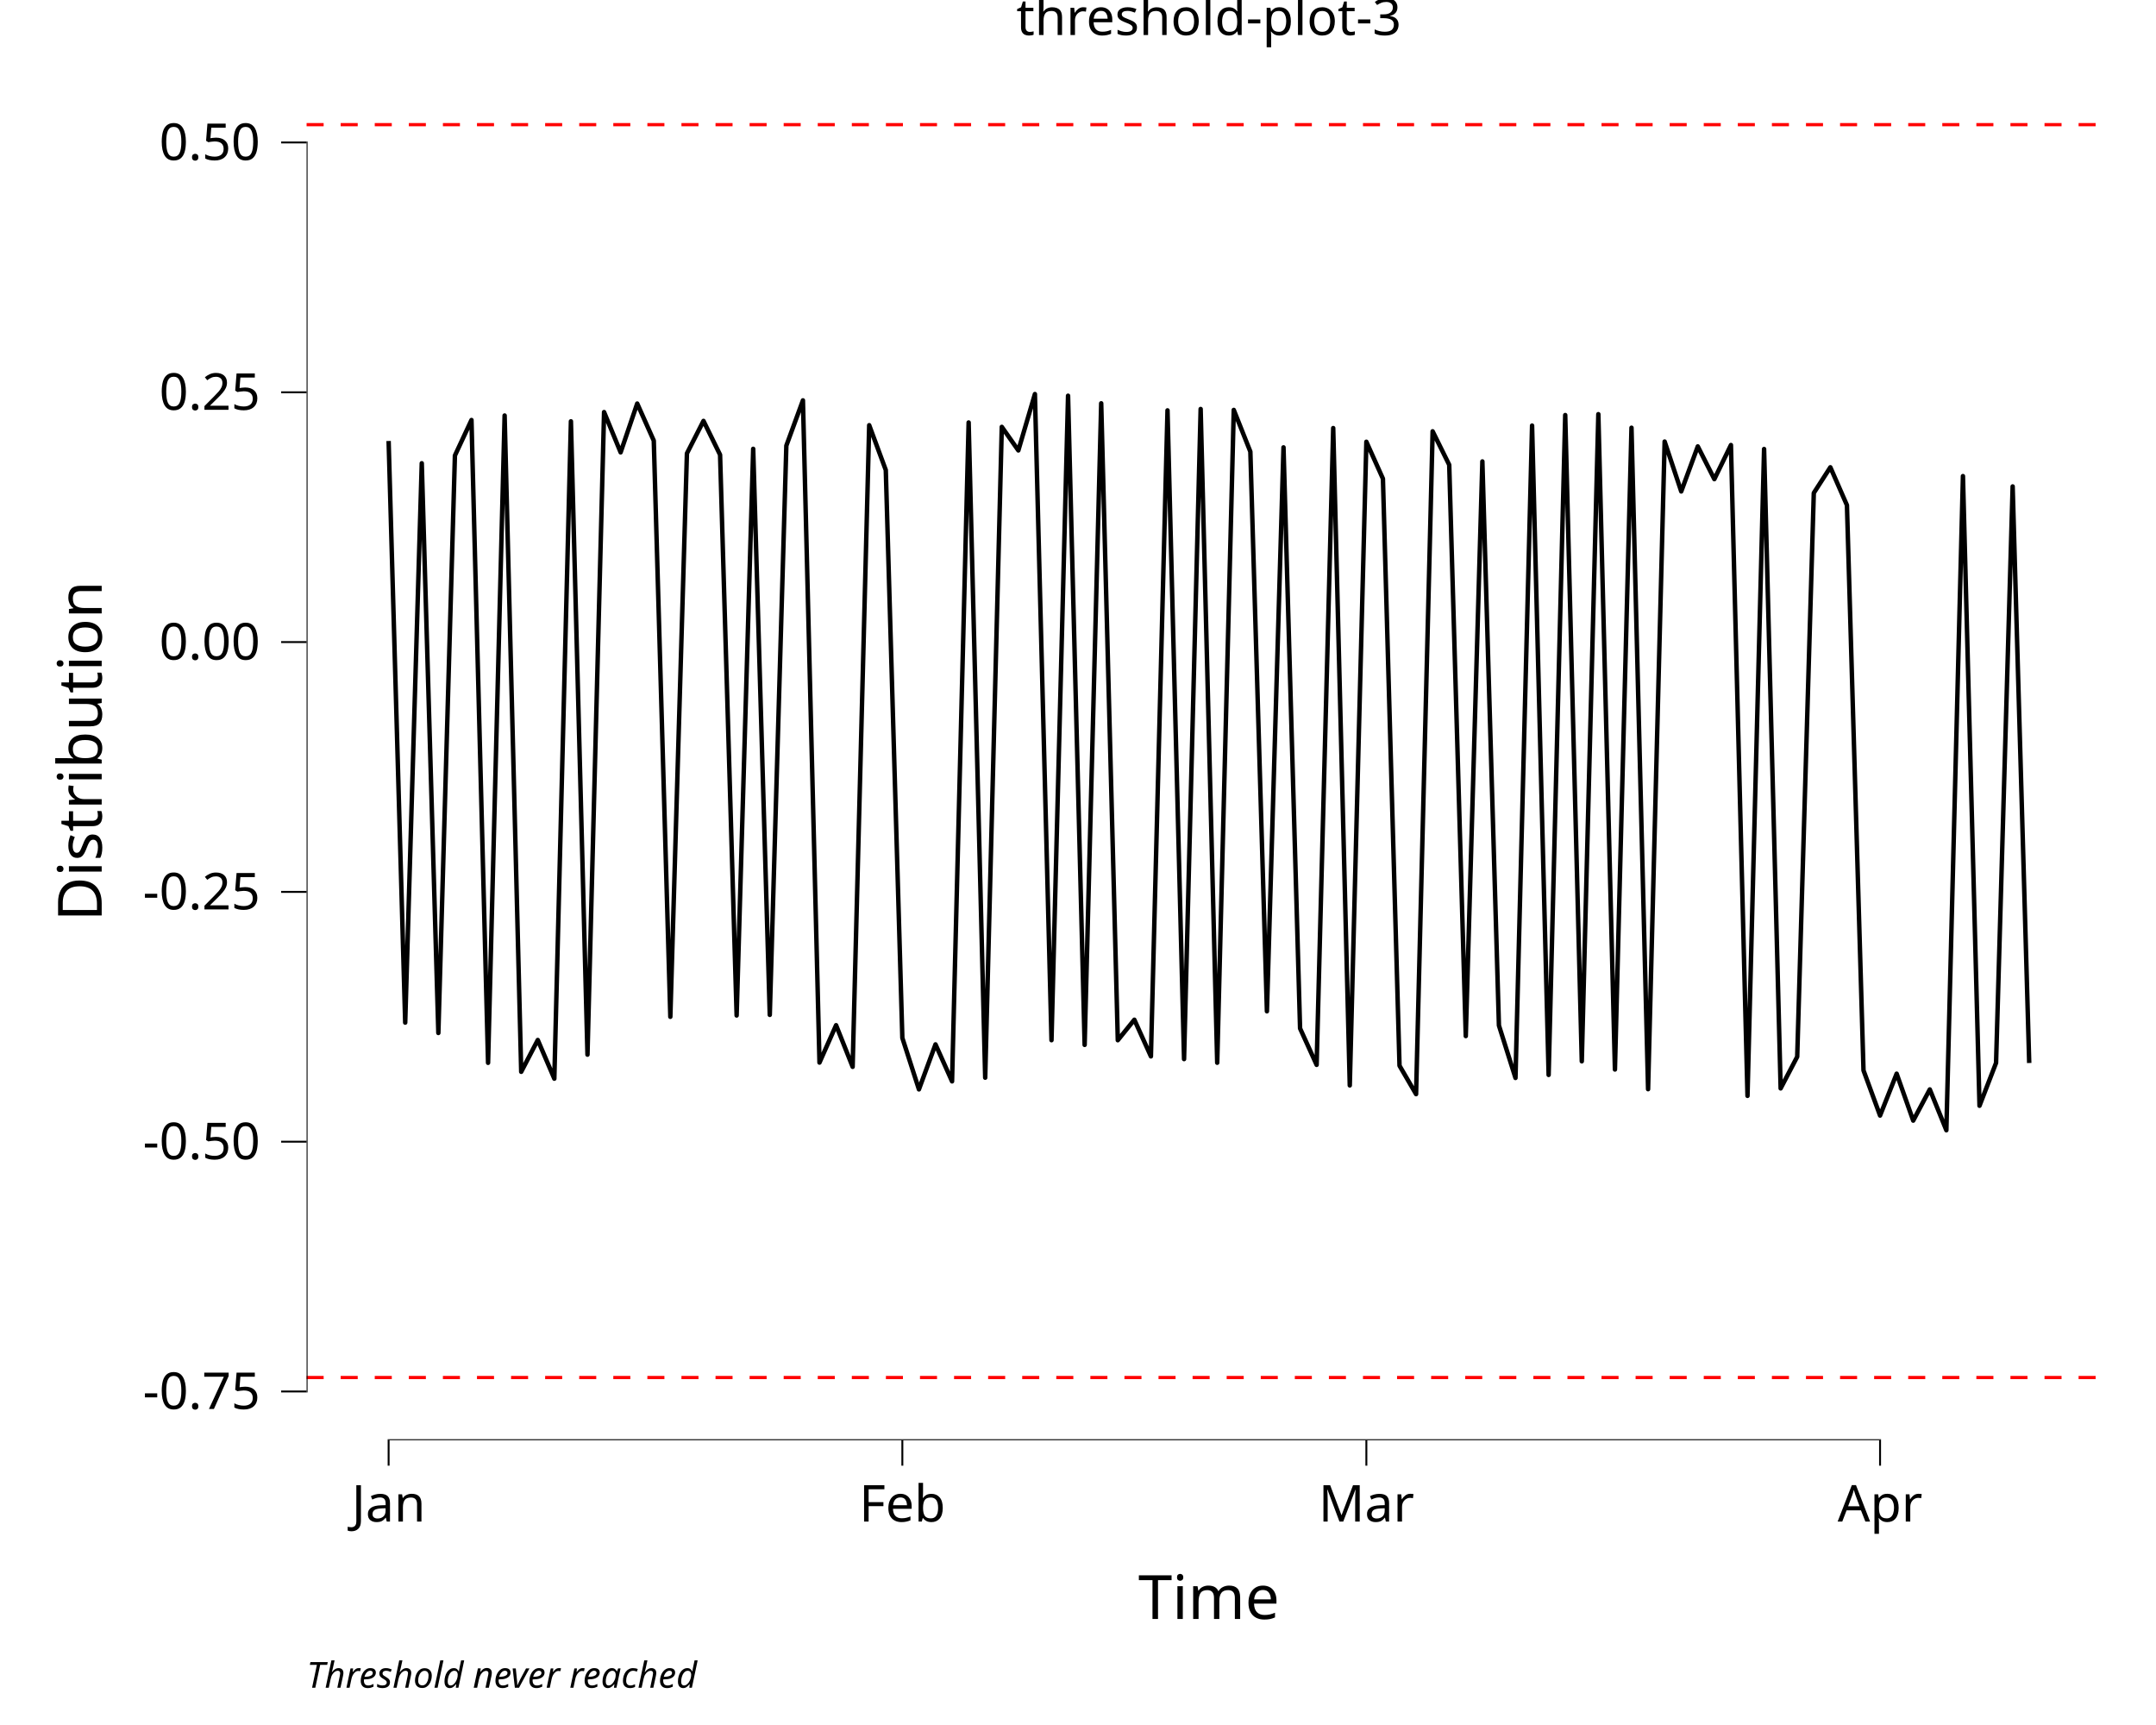
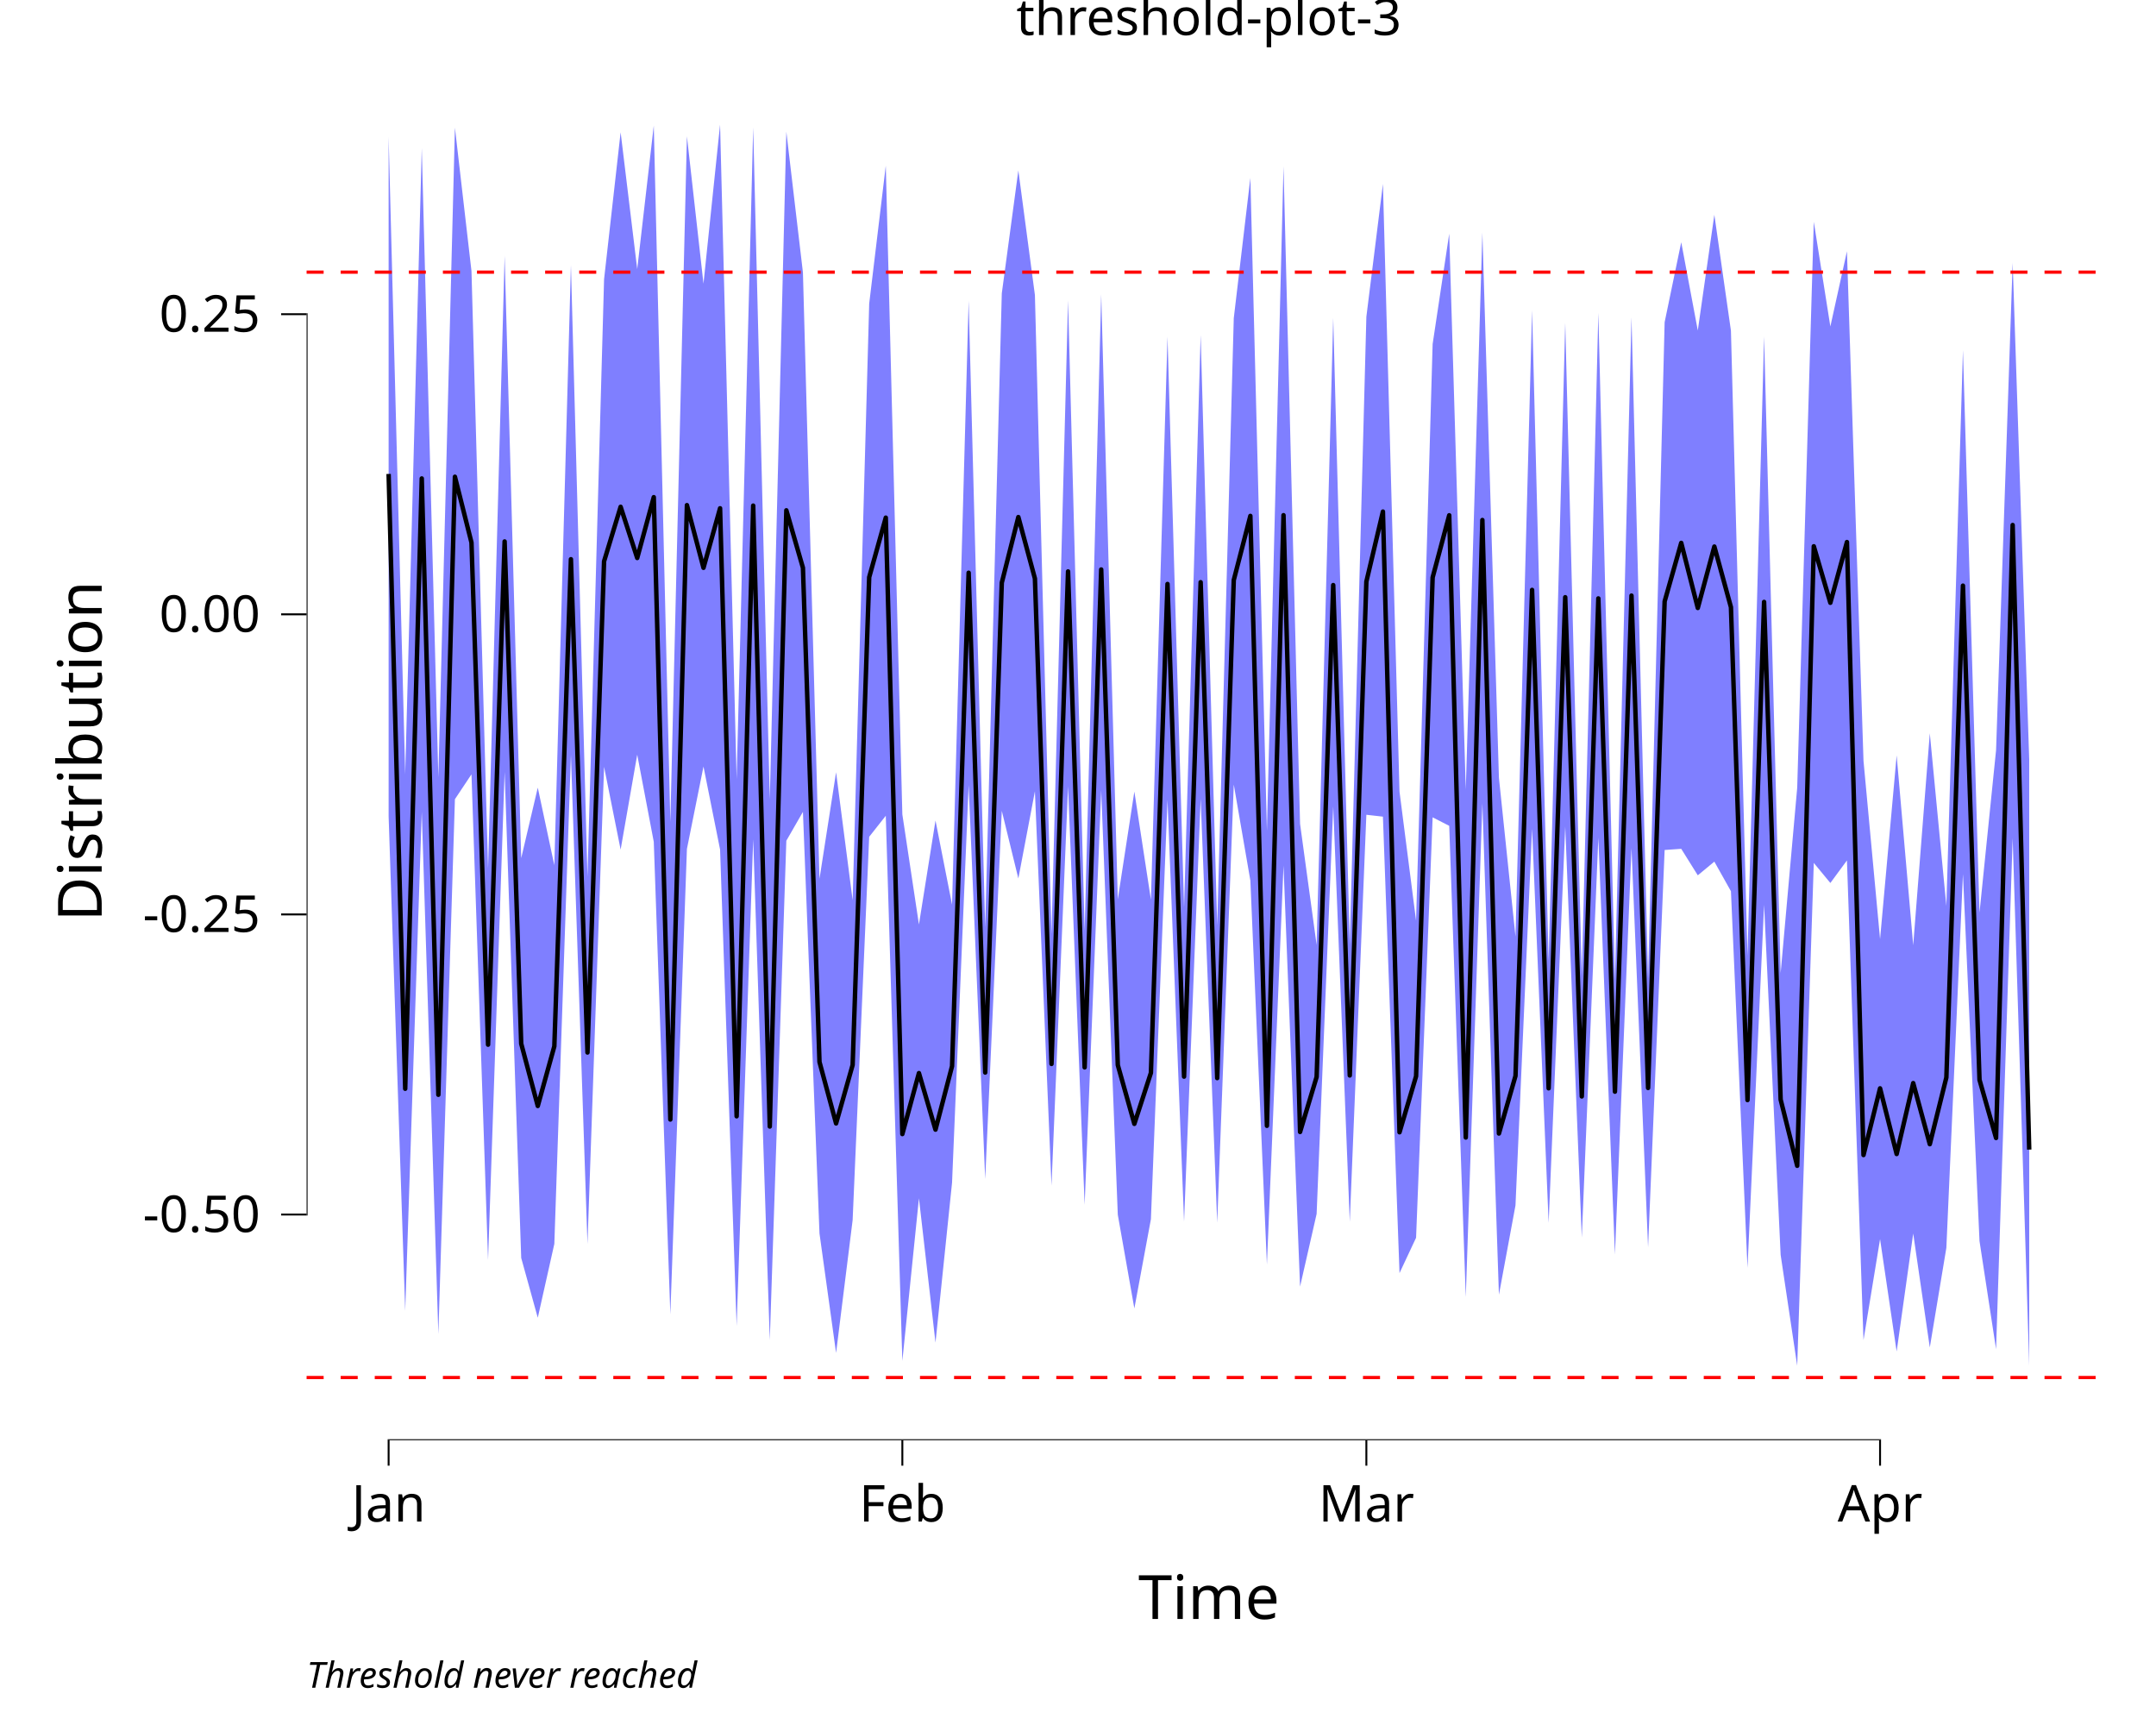
<svg xmlns="http://www.w3.org/2000/svg" class="svglite" data-engine-version="2.0" width="720.00pt" height="576.00pt" viewBox="0 0 720.00 576.00">
  <defs>
    <style type="text/css">
    .svglite line, .svglite polyline, .svglite polygon, .svglite path, .svglite rect, .svglite circle {
      fill: none;
      stroke: #000000;
      stroke-linecap: round;
      stroke-linejoin: round;
      stroke-miterlimit: 10.00;
    }
  </style>
  </defs>
  <rect width="100%" height="100%" style="stroke: none; fill: #FFFFFF;" />
  <defs>
    <clipPath id="cpMC4wMHw3MjAuMDB8MC4wMHw1NzYuMDA=">
      <rect x="0.00" y="0.00" width="720.00" height="576.00" />
    </clipPath>
  </defs>
  <g clip-path="url(#cpMC4wMHw3MjAuMDB8MC4wMHw1NzYuMDA=)">
    <rect x="0.00" y="0.00" width="720.00" height="576.00" style="stroke-width: 10.67; stroke: none;" />
  </g>
  <defs>
    <clipPath id="cpMTAyLjM5fDcwNS4wNnwyMC43MXw0ODAuOTA=">
      <rect x="102.39" y="20.71" width="602.67" height="460.19" />
    </clipPath>
  </defs>
  <g clip-path="url(#cpMTAyLjM5fDcwNS4wNnwyMC43MXw0ODAuOTA=)">
    <rect x="102.39" y="20.71" width="602.67" height="460.19" style="stroke-width: 10.67; stroke: none;" />
-     <polygon points="129.78,147.25 135.32,341.46 140.85,154.69 146.39,344.92 151.92,152.11 157.45,140.25 162.99,354.89 168.52,138.75 174.06,357.89 179.59,347.27 185.12,360.18 190.66,140.69 196.19,352.16 201.73,137.60 207.26,151.05 212.80,134.75 218.33,147.14 223.86,339.52 229.40,151.40 234.93,140.55 240.47,151.86 246.00,339.08 251.53,149.87 257.07,338.88 262.60,148.81 268.14,133.69 273.67,354.81 279.21,342.33 284.74,356.23 290.27,141.98 295.81,156.96 301.34,346.58 306.88,363.76 312.41,348.73 317.94,361.08 323.48,141.07 329.01,359.85 334.55,142.54 340.08,150.40 345.61,131.58 351.15,347.33 356.68,132.14 362.22,348.90 367.75,134.67 373.29,347.34 378.82,340.50 384.35,352.74 389.89,137.03 395.42,353.64 400.96,136.57 406.49,354.86 412.02,136.88 417.56,150.82 423.09,337.68 428.63,149.38 434.16,343.40 439.69,355.57 445.23,142.94 450.76,362.43 456.30,147.51 461.83,159.84 467.37,355.85 472.90,365.35 478.43,144.02 483.97,155.22 489.50,345.96 495.04,154.08 500.57,342.42 506.10,359.94 511.64,142.11 517.17,358.93 522.71,138.60 528.24,354.38 533.77,138.30 539.31,357.12 544.84,142.83 550.38,363.69 555.91,147.44 561.45,164.10 566.98,149.06 572.51,159.99 578.05,148.60 583.58,365.92 589.12,149.93 594.65,363.43 600.18,352.86 605.72,164.61 611.25,156.03 616.79,168.69 622.32,357.42 627.85,372.50 633.39,358.52 638.92,374.19 644.46,363.77 649.99,377.40 655.53,158.98 661.06,369.23 666.59,354.91 672.13,162.43 677.66,354.95 677.66,354.95 672.13,162.43 666.59,354.91 661.06,369.23 655.53,158.98 649.99,377.40 644.46,363.77 638.92,374.19 633.39,358.52 627.85,372.50 622.32,357.42 616.79,168.69 611.25,156.03 605.72,164.61 600.18,352.86 594.65,363.43 589.12,149.93 583.58,365.92 578.05,148.60 572.51,159.99 566.98,149.06 561.45,164.10 555.91,147.44 550.38,363.69 544.84,142.83 539.31,357.12 533.77,138.30 528.24,354.38 522.71,138.60 517.17,358.93 511.64,142.11 506.10,359.94 500.57,342.42 495.04,154.08 489.50,345.96 483.97,155.22 478.43,144.02 472.90,365.35 467.37,355.85 461.83,159.84 456.30,147.51 450.76,362.43 445.23,142.94 439.69,355.57 434.16,343.40 428.63,149.38 423.09,337.68 417.56,150.82 412.02,136.88 406.49,354.86 400.96,136.57 395.42,353.64 389.89,137.03 384.35,352.74 378.82,340.50 373.29,347.34 367.75,134.67 362.22,348.90 356.68,132.14 351.15,347.33 345.61,131.58 340.08,150.40 334.55,142.54 329.01,359.85 323.48,141.07 317.94,361.08 312.41,348.73 306.88,363.76 301.34,346.58 295.81,156.96 290.27,141.98 284.74,356.23 279.21,342.33 273.67,354.81 268.14,133.69 262.60,148.81 257.07,338.88 251.53,149.87 246.00,339.08 240.47,151.86 234.93,140.55 229.40,151.40 223.86,339.52 218.33,147.14 212.80,134.75 207.26,151.05 201.73,137.60 196.19,352.16 190.66,140.69 185.12,360.18 179.59,347.27 174.06,357.89 168.52,138.75 162.99,354.89 157.45,140.25 151.92,152.11 146.39,344.92 140.85,154.69 135.32,341.46 129.78,147.25 " style="stroke-width: 0.00; stroke: none; fill: #0000FF; fill-opacity: 0.50;" />
-     <polyline points="129.78,147.25 135.32,341.46 140.85,154.69 146.39,344.92 151.92,152.11 157.45,140.25 162.99,354.89 168.52,138.75 174.06,357.89 179.59,347.27 185.12,360.18 190.66,140.69 196.19,352.16 201.73,137.60 207.26,151.05 212.80,134.75 218.33,147.14 223.86,339.52 229.40,151.40 234.93,140.55 240.47,151.86 246.00,339.08 251.53,149.87 257.07,338.88 262.60,148.81 268.14,133.69 273.67,354.81 279.21,342.33 284.74,356.23 290.27,141.98 295.81,156.96 301.34,346.58 306.88,363.76 312.41,348.73 317.94,361.08 323.48,141.07 329.01,359.85 334.55,142.54 340.08,150.40 345.61,131.58 351.15,347.33 356.68,132.14 362.22,348.90 367.75,134.67 373.29,347.34 378.82,340.50 384.35,352.74 389.89,137.03 395.42,353.64 400.96,136.57 406.49,354.86 412.02,136.88 417.56,150.82 423.09,337.68 428.63,149.38 434.16,343.40 439.69,355.57 445.23,142.94 450.76,362.43 456.30,147.51 461.83,159.84 467.37,355.85 472.90,365.35 478.43,144.02 483.97,155.22 489.50,345.96 495.04,154.08 500.57,342.42 506.10,359.94 511.64,142.11 517.17,358.93 522.71,138.60 528.24,354.38 533.77,138.30 539.31,357.12 544.84,142.83 550.38,363.69 555.91,147.44 561.45,164.10 566.98,149.06 572.51,159.99 578.05,148.60 583.58,365.92 589.12,149.93 594.65,363.43 600.18,352.86 605.72,164.61 611.25,156.03 616.79,168.69 622.32,357.42 627.85,372.50 633.39,358.52 638.92,374.19 644.46,363.77 649.99,377.40 655.53,158.98 661.06,369.23 666.59,354.91 672.13,162.43 677.66,354.95 " style="stroke-width: 1.07; stroke: none;" />
-     <polyline points="677.66,354.95 672.13,162.43 666.59,354.91 661.06,369.23 655.53,158.98 649.99,377.40 644.46,363.77 638.92,374.19 633.39,358.52 627.85,372.50 622.32,357.42 616.79,168.69 611.25,156.03 605.72,164.61 600.18,352.86 594.65,363.43 589.12,149.93 583.58,365.92 578.05,148.60 572.51,159.99 566.98,149.06 561.45,164.10 555.91,147.44 550.38,363.69 544.84,142.83 539.31,357.12 533.77,138.30 528.24,354.38 522.71,138.60 517.17,358.93 511.64,142.11 506.10,359.94 500.57,342.42 495.04,154.08 489.50,345.96 483.97,155.22 478.43,144.02 472.90,365.35 467.37,355.85 461.83,159.84 456.30,147.51 450.76,362.43 445.23,142.94 439.69,355.57 434.16,343.40 428.63,149.38 423.09,337.68 417.56,150.82 412.02,136.88 406.49,354.86 400.96,136.57 395.42,353.64 389.89,137.03 384.35,352.74 378.82,340.50 373.29,347.34 367.75,134.67 362.22,348.90 356.68,132.14 351.15,347.33 345.61,131.58 340.08,150.40 334.55,142.54 329.01,359.85 323.48,141.07 317.94,361.08 312.41,348.73 306.88,363.76 301.34,346.58 295.81,156.96 290.27,141.98 284.74,356.23 279.21,342.33 273.67,354.81 268.14,133.69 262.60,148.81 257.07,338.88 251.53,149.87 246.00,339.08 240.47,151.86 234.93,140.55 229.40,151.40 223.86,339.52 218.33,147.14 212.80,134.75 207.26,151.05 201.73,137.60 196.19,352.16 190.66,140.69 185.12,360.18 179.59,347.27 174.06,357.89 168.52,138.75 162.99,354.89 157.45,140.25 151.92,152.11 146.39,344.92 140.85,154.69 135.32,341.46 129.78,147.25 " style="stroke-width: 1.07; stroke: none;" />
-     <polyline points="129.78,147.25 135.32,341.46 140.85,154.69 146.39,344.92 151.92,152.11 157.45,140.25 162.99,354.89 168.52,138.75 174.06,357.89 179.59,347.27 185.12,360.18 190.66,140.69 196.19,352.16 201.73,137.60 207.26,151.05 212.80,134.75 218.33,147.14 223.86,339.52 229.40,151.40 234.93,140.55 240.47,151.86 246.00,339.08 251.53,149.87 257.07,338.88 262.60,148.81 268.14,133.69 273.67,354.81 279.21,342.33 284.74,356.23 290.27,141.98 295.81,156.96 301.34,346.58 306.88,363.76 312.41,348.73 317.94,361.08 323.48,141.07 329.01,359.85 334.55,142.54 340.08,150.40 345.61,131.58 351.15,347.33 356.68,132.14 362.22,348.90 367.75,134.67 373.29,347.34 378.82,340.50 384.35,352.74 389.89,137.03 395.42,353.64 400.96,136.57 406.49,354.86 412.02,136.88 417.56,150.82 423.09,337.68 428.63,149.38 434.16,343.40 439.69,355.57 445.23,142.94 450.76,362.43 456.30,147.51 461.83,159.84 467.37,355.85 472.90,365.35 478.43,144.02 483.97,155.22 489.50,345.96 495.04,154.08 500.57,342.42 506.10,359.94 511.64,142.11 517.17,358.93 522.71,138.60 528.24,354.38 533.77,138.30 539.31,357.12 544.84,142.83 550.38,363.69 555.91,147.44 561.45,164.10 566.98,149.06 572.51,159.99 578.05,148.60 583.58,365.92 589.12,149.93 594.65,363.43 600.18,352.86 605.72,164.61 611.25,156.03 616.79,168.69 622.32,357.42 627.85,372.50 633.39,358.52 638.92,374.19 644.46,363.77 649.99,377.40 655.53,158.98 661.06,369.23 666.59,354.91 672.13,162.43 677.66,354.95 " style="stroke-width: 1.49; stroke-linecap: butt;" />
-     <line x1="102.39" y1="41.63" x2="705.06" y2="41.63" style="stroke-width: 1.07; stroke: #FF0000; stroke-dasharray: 5.69,5.69; stroke-linecap: butt;" />
+     <polygon points="129.78,45.68 135.32,258.52 140.85,49.47 146.39,259.56 151.92,42.61 157.45,90.50 162.99,289.93 168.52,85.45 174.06,286.54 179.59,263.00 185.12,288.91 190.66,88.50 196.19,292.72 201.73,93.26 207.26,44.17 212.80,89.87 218.33,41.94 223.86,274.48 229.40,45.51 234.93,94.72 240.47,41.63 246.00,260.19 251.53,42.60 257.07,266.86 262.60,43.98 268.14,90.97 273.67,293.45 279.21,257.87 284.74,300.58 290.27,101.38 295.81,55.32 301.34,271.94 306.88,308.69 312.41,273.99 317.94,302.06 323.48,100.40 329.01,309.67 334.55,97.96 340.08,56.91 345.61,98.52 351.15,311.90 356.68,100.30 362.22,310.78 367.75,98.30 373.29,300.28 378.82,264.32 384.35,300.39 389.89,112.44 395.42,302.93 400.96,111.87 406.49,308.94 412.02,106.25 417.56,59.41 423.09,277.39 428.63,55.55 434.16,275.10 439.69,315.53 445.23,106.16 450.76,315.34 456.30,105.77 461.83,61.44 467.37,264.35 472.90,307.43 478.43,114.89 483.97,78.03 489.50,263.62 495.04,77.69 500.57,259.72 506.10,312.72 511.64,103.59 517.17,320.79 522.71,107.79 528.24,325.70 533.77,104.49 539.31,327.10 544.84,105.94 550.38,326.66 555.91,107.58 561.45,80.89 566.98,110.35 572.51,71.72 578.05,110.43 583.58,319.12 589.12,112.35 594.65,324.92 600.18,263.05 605.72,74.06 611.25,109.02 616.79,83.91 622.32,254.06 627.85,313.58 633.39,252.25 638.92,315.64 644.46,244.87 649.99,302.50 655.53,116.92 661.06,304.74 666.59,250.51 672.13,87.74 677.66,253.63 677.66,455.92 672.13,279.84 666.59,450.52 661.06,414.40 655.53,291.86 649.99,416.66 644.46,449.93 638.92,411.89 633.39,451.27 627.85,413.77 622.32,447.48 616.79,287.31 611.25,294.84 605.72,288.14 600.18,456.02 594.65,419.03 589.12,302.12 583.58,423.33 578.05,297.59 572.51,287.71 566.98,292.28 561.45,283.43 555.91,283.82 550.38,416.47 544.84,283.16 539.31,418.88 533.77,279.73 528.24,413.21 522.71,275.98 517.17,408.33 511.64,276.70 506.10,402.48 500.57,432.32 495.04,268.22 489.50,433.11 483.97,275.75 478.43,272.92 472.90,413.30 467.37,425.10 461.83,272.69 456.30,272.06 450.76,407.97 445.23,269.28 439.69,405.33 434.16,429.60 428.63,289.03 423.09,422.24 417.56,294.01 412.02,261.97 406.49,408.29 400.96,266.71 395.42,407.92 389.89,267.09 384.35,407.09 378.82,436.91 373.29,405.61 367.75,263.91 362.22,402.29 356.68,262.57 351.15,395.91 345.61,264.23 340.08,293.33 334.55,270.75 329.01,393.70 323.48,262.16 317.94,394.91 312.41,448.31 306.88,400.13 301.34,454.42 295.81,272.39 290.27,279.41 284.74,407.40 279.21,451.76 273.67,411.86 268.14,271.09 262.60,280.73 257.07,447.51 251.53,280.23 246.00,442.73 240.47,283.67 234.93,255.96 229.40,283.47 223.86,438.89 218.33,281.10 212.80,251.99 207.26,283.70 201.73,256.05 196.19,415.38 190.66,252.05 185.12,415.35 179.59,440.01 174.06,420.04 168.52,257.73 162.99,420.70 157.45,258.56 151.92,266.86 146.39,445.44 140.85,271.08 135.32,437.69 129.78,272.57 " style="stroke-width: 0.00; stroke: none; stroke-linecap: butt; fill: #0000FF; fill-opacity: 0.50;" />
+     <polyline points="129.78,45.68 135.32,258.52 140.85,49.47 146.39,259.56 151.92,42.61 157.45,90.50 162.99,289.93 168.52,85.45 174.06,286.54 179.59,263.00 185.12,288.91 190.66,88.50 196.19,292.72 201.73,93.26 207.26,44.17 212.80,89.87 218.33,41.94 223.86,274.48 229.40,45.51 234.93,94.72 240.47,41.63 246.00,260.19 251.53,42.60 257.07,266.86 262.60,43.98 268.14,90.97 273.67,293.45 279.21,257.87 284.74,300.58 290.27,101.38 295.81,55.32 301.34,271.94 306.88,308.69 312.41,273.99 317.94,302.06 323.48,100.40 329.01,309.67 334.55,97.96 340.08,56.91 345.61,98.52 351.15,311.90 356.68,100.30 362.22,310.78 367.75,98.30 373.29,300.28 378.82,264.32 384.35,300.39 389.89,112.44 395.42,302.93 400.96,111.87 406.49,308.94 412.02,106.25 417.56,59.41 423.09,277.39 428.63,55.55 434.16,275.10 439.69,315.53 445.23,106.16 450.76,315.34 456.30,105.77 461.83,61.44 467.37,264.35 472.90,307.43 478.43,114.89 483.97,78.03 489.50,263.62 495.04,77.69 500.57,259.72 506.10,312.72 511.64,103.59 517.17,320.79 522.71,107.79 528.24,325.70 533.77,104.49 539.31,327.10 544.84,105.94 550.38,326.66 555.91,107.58 561.45,80.89 566.98,110.35 572.51,71.72 578.05,110.43 583.58,319.12 589.12,112.35 594.65,324.92 600.18,263.05 605.72,74.06 611.25,109.02 616.79,83.91 622.32,254.06 627.85,313.58 633.39,252.25 638.92,315.64 644.46,244.87 649.99,302.50 655.53,116.92 661.06,304.74 666.59,250.51 672.13,87.74 677.66,253.63 " style="stroke-width: 1.07; stroke: none; stroke-linecap: butt;" />
+     <polyline points="677.66,455.92 672.13,279.84 666.59,450.52 661.06,414.40 655.53,291.86 649.99,416.66 644.46,449.93 638.92,411.89 633.39,451.27 627.85,413.77 622.32,447.48 616.79,287.31 611.25,294.84 605.72,288.14 600.18,456.02 594.65,419.03 589.12,302.12 583.58,423.33 578.05,297.59 572.51,287.71 566.98,292.28 561.45,283.43 555.91,283.82 550.38,416.47 544.84,283.16 539.31,418.88 533.77,279.73 528.24,413.21 522.71,275.98 517.17,408.33 511.64,276.70 506.10,402.48 500.57,432.32 495.04,268.22 489.50,433.11 483.97,275.75 478.43,272.92 472.90,413.30 467.37,425.10 461.83,272.69 456.30,272.06 450.76,407.97 445.23,269.28 439.69,405.33 434.16,429.60 428.63,289.03 423.09,422.24 417.56,294.01 412.02,261.97 406.49,408.29 400.96,266.71 395.42,407.92 389.89,267.09 384.35,407.09 378.82,436.91 373.29,405.61 367.75,263.91 362.22,402.29 356.68,262.57 351.15,395.91 345.61,264.23 340.08,293.33 334.55,270.75 329.01,393.70 323.48,262.16 317.94,394.91 312.41,448.31 306.88,400.13 301.34,454.42 295.81,272.39 290.27,279.41 284.74,407.40 279.21,451.76 273.67,411.86 268.14,271.09 262.60,280.73 257.07,447.51 251.53,280.23 246.00,442.73 240.47,283.67 234.93,255.96 229.40,283.47 223.86,438.89 218.33,281.10 212.80,251.99 207.26,283.70 201.73,256.05 196.19,415.38 190.66,252.05 185.12,415.35 179.59,440.01 174.06,420.04 168.52,257.73 162.99,420.70 157.45,258.56 151.92,266.86 146.39,445.44 140.85,271.08 135.32,437.69 129.78,272.57 " style="stroke-width: 1.07; stroke: none; stroke-linecap: butt;" />
+     <polyline points="129.78,158.26 135.32,363.55 140.85,159.76 146.39,365.56 151.92,159.19 157.45,181.17 162.99,348.83 168.52,180.80 174.06,348.49 179.59,369.30 185.12,349.37 190.66,186.73 196.19,351.44 201.73,187.43 207.26,169.23 212.80,186.32 218.33,166.01 223.86,373.82 229.40,168.67 234.93,189.60 240.47,169.72 246.00,372.74 251.53,168.83 257.07,376.16 262.60,170.40 268.14,189.59 273.67,354.60 279.21,375.13 284.74,355.60 290.27,192.74 295.81,172.85 301.34,378.68 306.88,358.32 312.41,377.20 317.94,356.01 323.48,191.25 329.01,358.13 334.55,194.58 340.08,172.65 345.61,193.17 351.15,355.26 356.68,190.81 362.22,356.41 367.75,190.16 373.29,355.63 378.82,375.27 384.35,358.24 389.89,195.00 395.42,359.50 400.96,194.41 406.49,359.99 412.02,193.70 417.56,172.27 423.09,375.92 428.63,172.03 434.16,377.98 439.69,359.60 445.23,195.37 450.76,359.11 456.30,194.22 461.83,170.82 467.37,378.08 472.90,359.38 478.43,192.82 483.97,172.06 489.50,379.83 495.04,173.64 500.57,378.50 506.10,359.26 511.64,196.98 517.17,363.40 522.71,199.42 528.24,366.11 533.77,199.82 539.31,364.52 544.84,198.88 550.38,363.28 555.91,200.82 561.45,181.28 566.98,203.01 572.51,182.50 578.05,202.75 583.58,367.33 589.12,200.99 594.65,367.16 600.18,389.27 605.72,182.41 611.25,201.28 616.79,181.00 622.32,385.68 627.85,363.41 633.39,385.34 638.92,361.66 644.46,382.06 649.99,359.79 655.53,195.56 661.06,360.56 666.59,379.99 672.13,175.31 677.66,383.87 " style="stroke-width: 1.49; stroke-linecap: butt;" />
+     <line x1="102.39" y1="90.87" x2="705.06" y2="90.87" style="stroke-width: 1.07; stroke: #FF0000; stroke-dasharray: 5.69,5.69; stroke-linecap: butt;" />
    <line x1="102.39" y1="459.98" x2="705.06" y2="459.98" style="stroke-width: 1.07; stroke: #FF0000; stroke-dasharray: 5.69,5.69; stroke-linecap: butt;" />
    <line x1="129.46" y1="480.90" x2="628.17" y2="480.90" style="stroke-width: 0.64; stroke-linecap: butt;" />
-     <line x1="102.39" y1="464.95" x2="102.39" y2="47.26" style="stroke-width: 0.64; stroke-linecap: butt;" />
+     <line x1="102.39" y1="405.87" x2="102.39" y2="104.61" style="stroke-width: 0.64; stroke-linecap: butt;" />
    <rect x="102.39" y="20.71" width="602.67" height="460.19" style="stroke-width: 0.00; stroke: none;" />
  </g>
  <g clip-path="url(#cpMC4wMHw3MjAuMDB8MC4wMHw1NzYuMDA=)">
-     <polyline points="102.39,480.90 102.39,20.71 " style="stroke-width: 0.00; stroke: none; stroke-linecap: butt;" />
-     <text x="86.91" y="470.48" text-anchor="end" style="font-size: 17.00px; font-family: sans;" textLength="38.75px" lengthAdjust="spacingAndGlyphs">-0.75</text>
-     <text x="86.91" y="387.07" text-anchor="end" style="font-size: 17.00px; font-family: sans;" textLength="38.75px" lengthAdjust="spacingAndGlyphs">-0.50</text>
-     <text x="86.91" y="303.66" text-anchor="end" style="font-size: 17.00px; font-family: sans;" textLength="38.75px" lengthAdjust="spacingAndGlyphs">-0.25</text>
-     <text x="86.91" y="220.25" text-anchor="end" style="font-size: 17.00px; font-family: sans;" textLength="33.09px" lengthAdjust="spacingAndGlyphs">0.00</text>
-     <text x="86.91" y="136.84" text-anchor="end" style="font-size: 17.00px; font-family: sans;" textLength="33.09px" lengthAdjust="spacingAndGlyphs">0.25</text>
-     <text x="86.91" y="53.42" text-anchor="end" style="font-size: 17.00px; font-family: sans;" textLength="33.09px" lengthAdjust="spacingAndGlyphs">0.50</text>
-     <polyline points="93.89,464.63 102.39,464.63 " style="stroke-width: 0.64; stroke-linecap: butt;" />
-     <polyline points="93.89,381.22 102.39,381.22 " style="stroke-width: 0.64; stroke-linecap: butt;" />
-     <polyline points="93.89,297.81 102.39,297.81 " style="stroke-width: 0.64; stroke-linecap: butt;" />
-     <polyline points="93.89,214.40 102.39,214.40 " style="stroke-width: 0.64; stroke-linecap: butt;" />
-     <polyline points="93.89,130.99 102.39,130.99 " style="stroke-width: 0.64; stroke-linecap: butt;" />
-     <polyline points="93.89,47.57 102.39,47.57 " style="stroke-width: 0.64; stroke-linecap: butt;" />
-     <polyline points="102.39,480.90 705.06,480.90 " style="stroke-width: 0.00; stroke: none; stroke-linecap: butt;" />
+     <polyline points="102.39,480.90 102.39,20.71 " style="stroke-width: 0.00; stroke: none; stroke-linecap: square;" />
+     <text x="86.91" y="411.40" text-anchor="end" style="font-size: 17.00px; font-family: sans;" textLength="38.75px" lengthAdjust="spacingAndGlyphs">-0.50</text>
+     <text x="86.91" y="311.19" text-anchor="end" style="font-size: 17.00px; font-family: sans;" textLength="38.75px" lengthAdjust="spacingAndGlyphs">-0.25</text>
+     <text x="86.91" y="210.98" text-anchor="end" style="font-size: 17.00px; font-family: sans;" textLength="33.09px" lengthAdjust="spacingAndGlyphs">0.00</text>
+     <text x="86.91" y="110.77" text-anchor="end" style="font-size: 17.00px; font-family: sans;" textLength="33.09px" lengthAdjust="spacingAndGlyphs">0.25</text>
+     <polyline points="93.89,405.55 102.39,405.55 " style="stroke-width: 0.64; stroke-linecap: butt;" />
+     <polyline points="93.89,305.34 102.39,305.34 " style="stroke-width: 0.64; stroke-linecap: butt;" />
+     <polyline points="93.89,205.13 102.39,205.13 " style="stroke-width: 0.64; stroke-linecap: butt;" />
+     <polyline points="93.89,104.92 102.39,104.92 " style="stroke-width: 0.64; stroke-linecap: butt;" />
+     <polyline points="102.39,480.90 705.06,480.90 " style="stroke-width: 0.00; stroke: none; stroke-linecap: square;" />
    <polyline points="129.78,489.41 129.78,480.90 " style="stroke-width: 0.64; stroke-linecap: butt;" />
    <polyline points="301.34,489.41 301.34,480.90 " style="stroke-width: 0.64; stroke-linecap: butt;" />
    <polyline points="456.30,489.41 456.30,480.90 " style="stroke-width: 0.64; stroke-linecap: butt;" />
    <polyline points="627.85,489.41 627.85,480.90 " style="stroke-width: 0.64; stroke-linecap: butt;" />
    <text x="129.78" y="508.08" text-anchor="middle" style="font-size: 17.00px; font-family: sans;" textLength="27.42px" lengthAdjust="spacingAndGlyphs">Jan</text>
    <text x="301.34" y="508.08" text-anchor="middle" style="font-size: 17.00px; font-family: sans;" textLength="29.29px" lengthAdjust="spacingAndGlyphs">Feb</text>
    <text x="456.30" y="508.08" text-anchor="middle" style="font-size: 17.00px; font-family: sans;" textLength="29.28px" lengthAdjust="spacingAndGlyphs">Mar</text>
    <text x="627.85" y="508.08" text-anchor="middle" style="font-size: 17.00px; font-family: sans;" textLength="26.46px" lengthAdjust="spacingAndGlyphs">Apr</text>
    <text x="403.72" y="540.59" text-anchor="middle" style="font-size: 20.40px; font-family: sans;" textLength="45.34px" lengthAdjust="spacingAndGlyphs">Time</text>
    <text transform="translate(33.96,250.81) rotate(-90)" text-anchor="middle" style="font-size: 20.40px; font-family: sans;" textLength="102.04px" lengthAdjust="spacingAndGlyphs">Distribution</text>
    <text x="403.72" y="11.70" text-anchor="middle" style="font-size: 17.00px; font-family: sans;" textLength="118.13px" lengthAdjust="spacingAndGlyphs">threshold-plot-3</text>
    <text x="102.39" y="563.55" style="font-size: 12.00px; font-style: italic; font-family: sans;" textLength="133.43px" lengthAdjust="spacingAndGlyphs">Threshold never reached</text>
  </g>
</svg>
